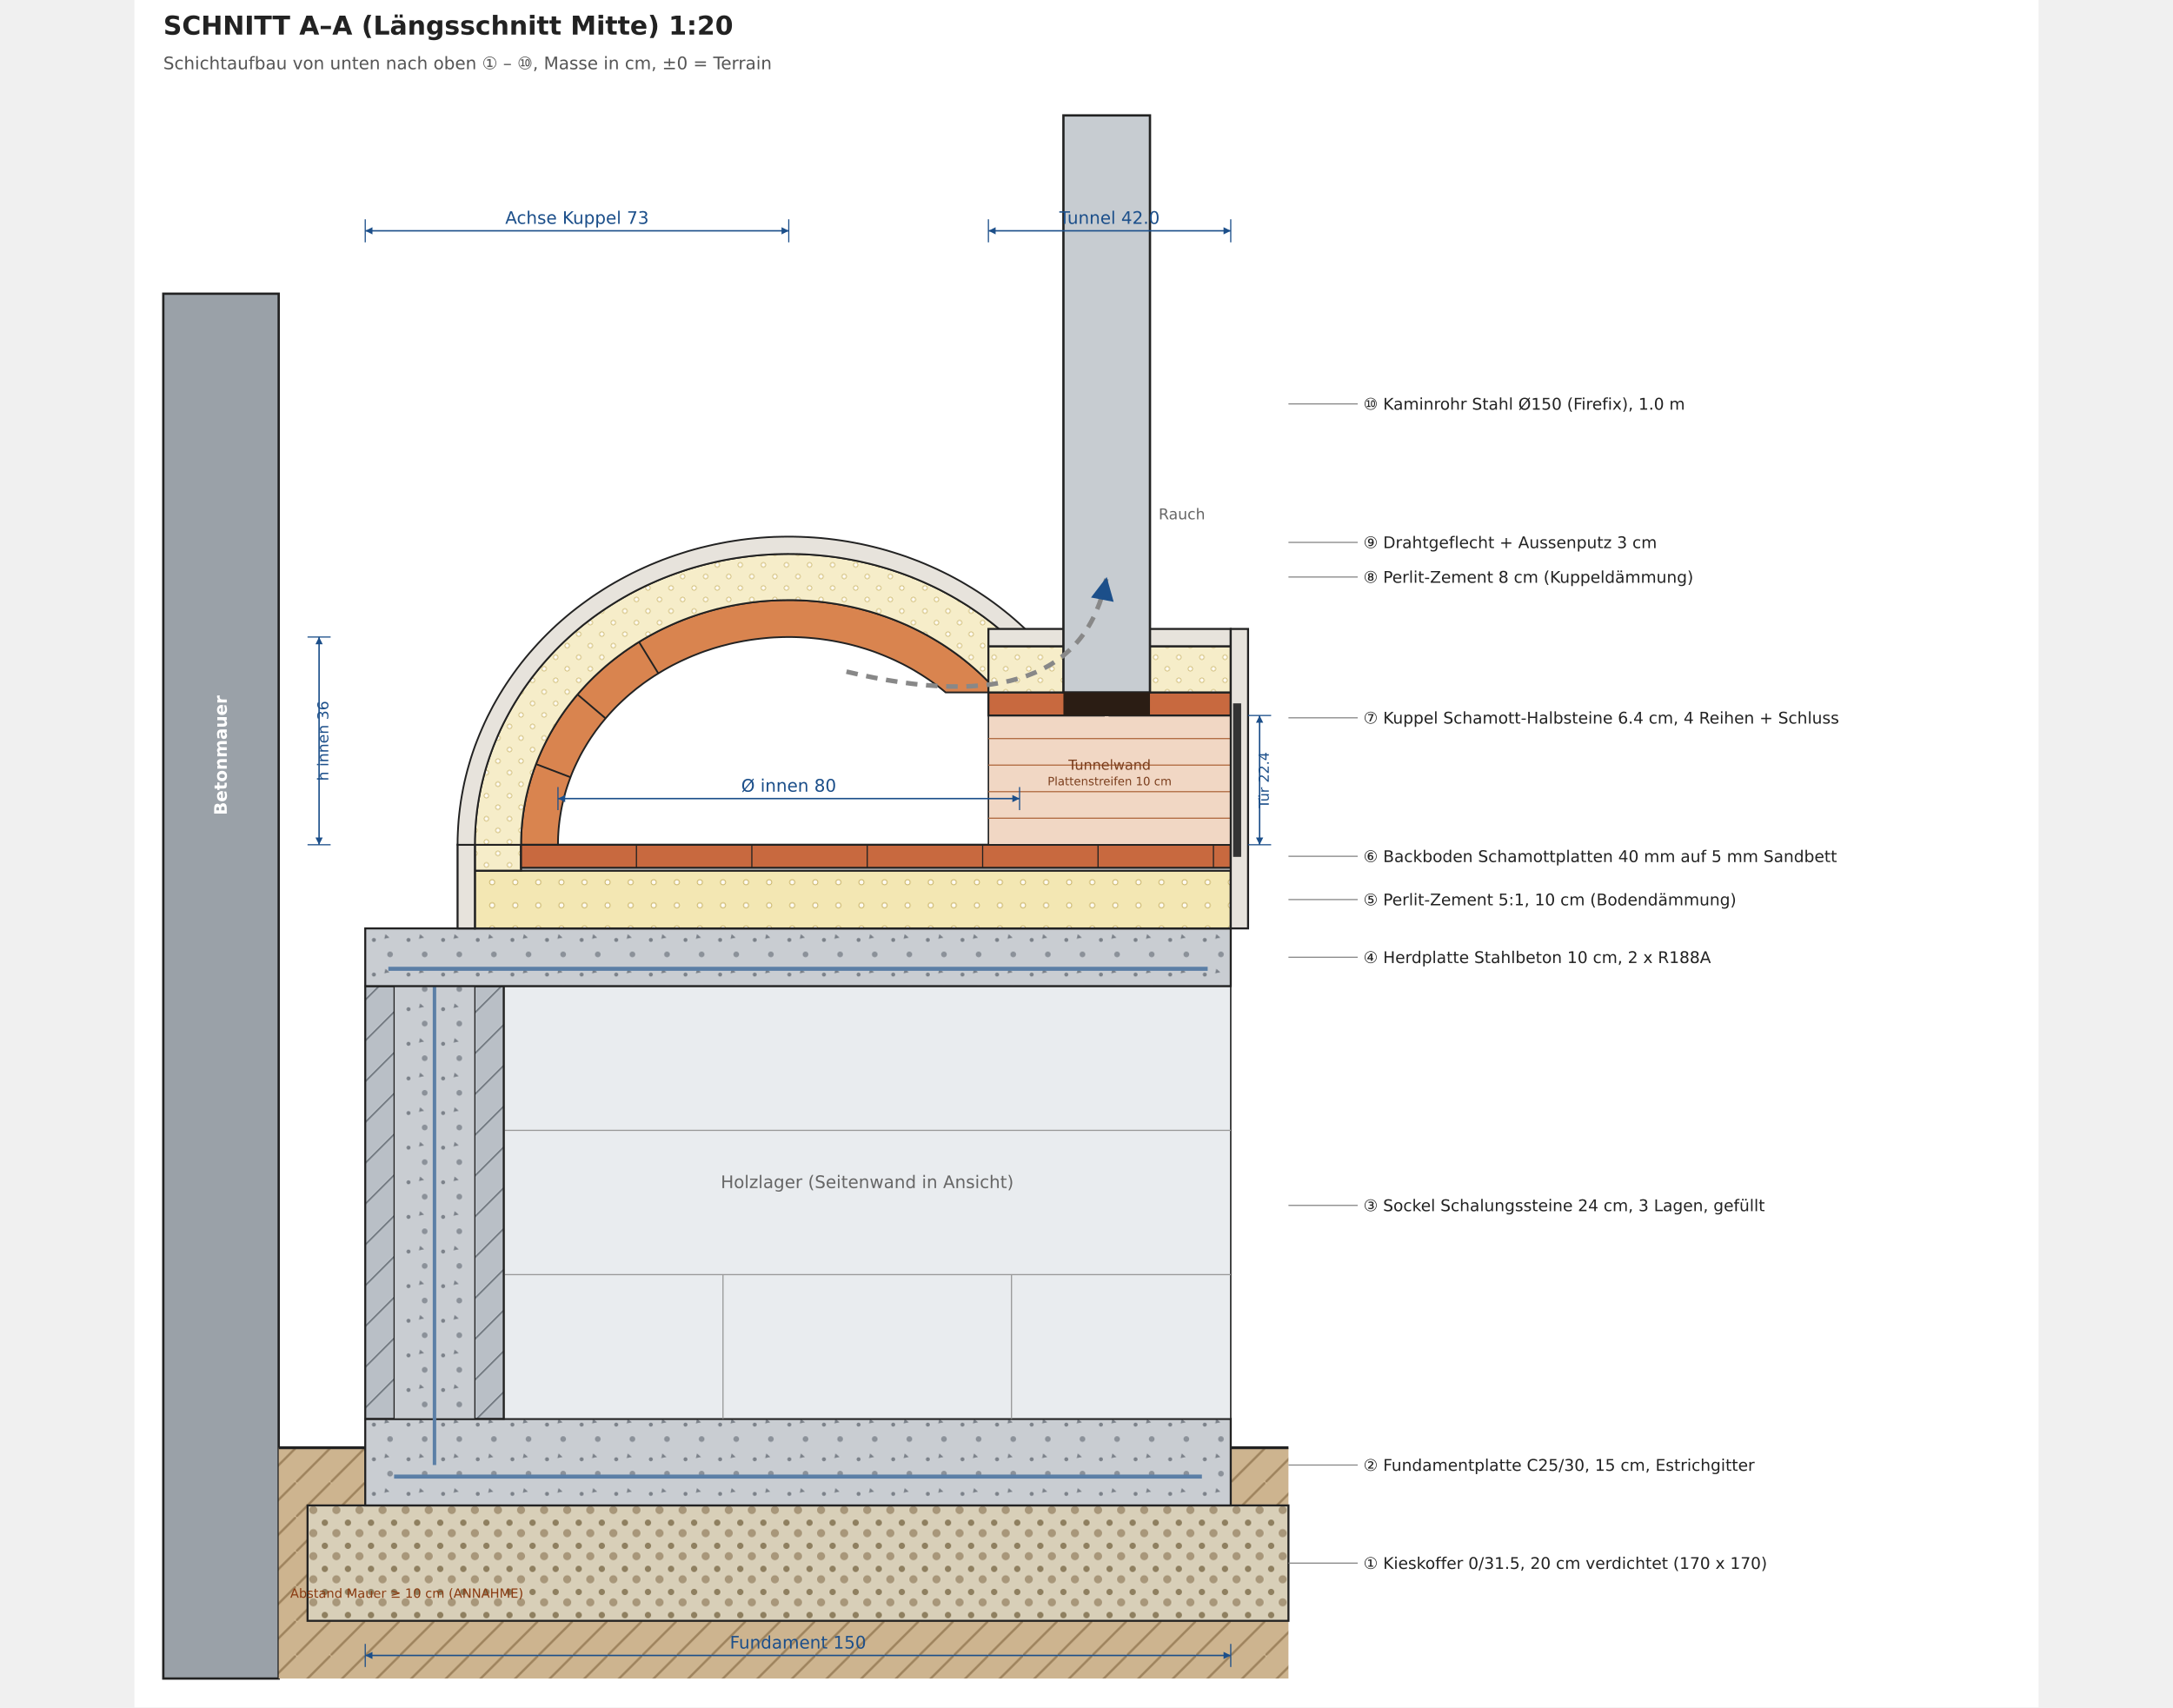
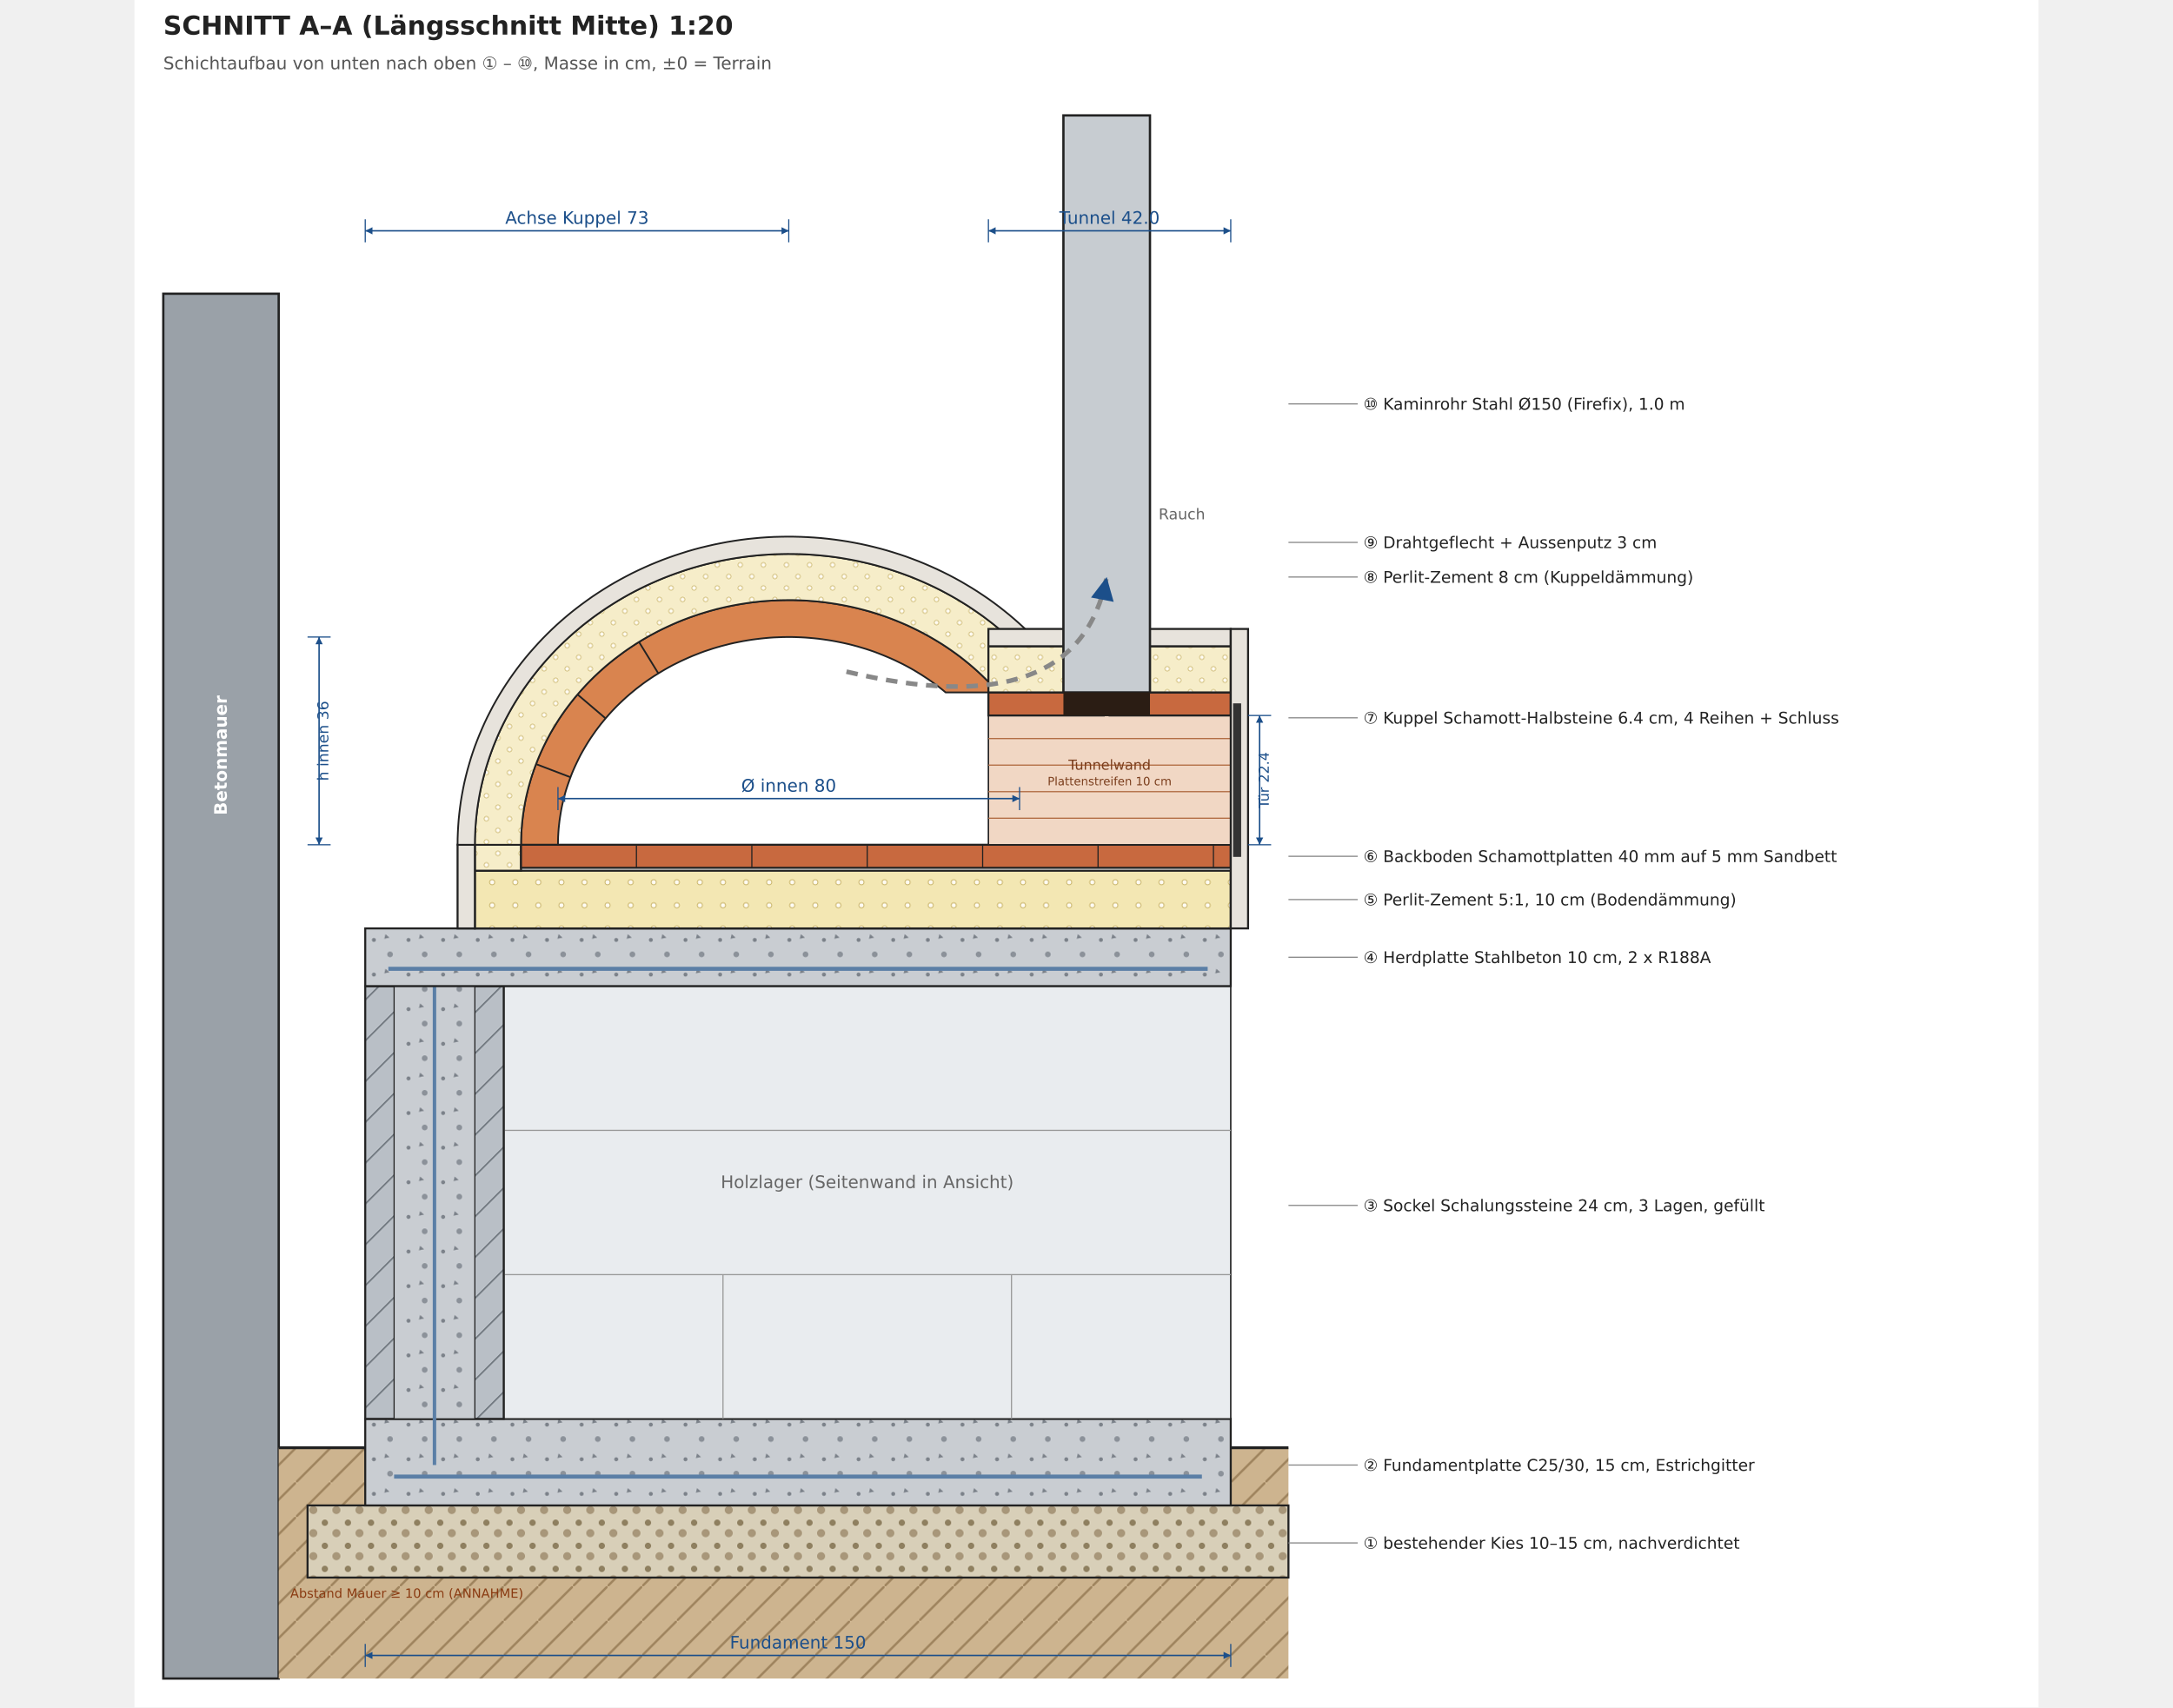
<svg xmlns="http://www.w3.org/2000/svg" width="1400" height="1100" viewBox="-40 -250.9 330 295.9" font-family="DejaVu Sans, Arial, sans-serif">
  <defs>
    <pattern id="pKies" width="4" height="4" patternUnits="userSpaceOnUse">
      <rect width="4" height="4" fill="#d8cfb8" />
      <circle cx="1" cy="1" r="0.55" fill="#8f8060" />
      <circle cx="3" cy="2.8" r="0.7" fill="#a8977a" />
    </pattern>
    <pattern id="pBeton" width="6" height="6" patternUnits="userSpaceOnUse">
      <rect width="6" height="6" fill="#c9cdd2" />
      <circle cx="1.5" cy="2" r="0.35" fill="#7d838b" />
      <circle cx="4.3" cy="4.5" r="0.5" fill="#8c929a" />
      <path d="M3.5 1 l0.7 0.6 l-0.9 0.2z" fill="#7d838b" />
    </pattern>
    <pattern id="pSchal" width="5" height="5" patternUnits="userSpaceOnUse" patternTransform="rotate(45)">
      <rect width="5" height="5" fill="#b9bfc6" />
      <line x1="0" y1="0" x2="0" y2="5" stroke="#6d747c" stroke-width="0.5" />
    </pattern>
    <pattern id="pPerlit" width="4" height="4" patternUnits="userSpaceOnUse">
      <rect width="4" height="4" fill="#f3e7b3" />
      <circle cx="2" cy="2" r="0.45" fill="#fffaf0" stroke="#c8b46a" stroke-width="0.15" />
    </pattern>
    <pattern id="pIso" width="4" height="4" patternUnits="userSpaceOnUse">
      <rect width="4" height="4" fill="#f6edc9" />
      <circle cx="1" cy="3" r="0.4" fill="#fffaf0" stroke="#c8b46a" stroke-width="0.12" />
      <circle cx="3" cy="1" r="0.4" fill="#fffaf0" stroke="#c8b46a" stroke-width="0.12" />
    </pattern>
    <pattern id="pErde" width="6" height="6" patternUnits="userSpaceOnUse">
      <rect width="6" height="6" fill="#cdb48f" />
      <path d="M0 6 L6 0" stroke="#a0855f" stroke-width="0.4" />
    </pattern>
    <marker id="arr" viewBox="0 0 10 10" refX="10" refY="5" markerWidth="5" markerHeight="5" orient="auto-start-reverse">
      <path d="M0 0 L10 5 L0 10 z" fill="#1c4f8a" />
    </marker>
  </defs>
  <rect x="-40" y="-250.9" width="330" height="295.9" fill="#ffffff" />
  <rect x="-35.00" y="-200.00" width="20.00" height="240.00" fill="#9aa1a8" stroke="#222" stroke-width="0.4" />
  <text x="-24.00" y="-120.00" font-size="3" text-anchor="middle" fill="#fff" font-weight="bold" transform="rotate(-90 -24.00 -120.00)">Betonmauer</text>
  <rect x="-15.00" y="0.00" width="175.00" height="40.00" fill="url(#pErde)" stroke="none" stroke-width="0" />
  <line x1="-15.00" y1="0.00" x2="160.00" y2="0.00" stroke="#222" stroke-width="0.5" />
-   <rect x="-10.00" y="10.00" width="170.00" height="20.00" fill="url(#pKies)" stroke="#222" stroke-width="0.35" />
+   <rect x="-10.00" y="10.00" width="170.00" height="12.50" fill="url(#pKies)" stroke="#222" stroke-width="0.35" />
  <rect x="0.00" y="-5.00" width="150.00" height="15.00" fill="url(#pBeton)" stroke="#222" stroke-width="0.35" />
  <line x1="5.00" y1="5.00" x2="145.00" y2="5.00" stroke="#5b7fa6" stroke-width="0.7" />
  <rect x="24.00" y="-80.00" width="126.00" height="75.00" fill="#e9ecef" stroke="#222" stroke-width="0.25" />
  <line x1="24.00" y1="-30.00" x2="150.00" y2="-30.00" stroke="#999" stroke-width="0.2" />
  <line x1="24.00" y1="-55.00" x2="150.00" y2="-55.00" stroke="#999" stroke-width="0.2" />
  <line x1="62.00" y1="-5.00" x2="62.00" y2="-30.00" stroke="#999" stroke-width="0.2" />
  <line x1="112.00" y1="-5.00" x2="112.00" y2="-30.00" stroke="#999" stroke-width="0.2" />
  <rect x="0.00" y="-80.00" width="24.00" height="75.00" fill="url(#pSchal)" stroke="#222" stroke-width="0.35" />
  <rect x="5.00" y="-80.00" width="14.00" height="75.00" fill="url(#pBeton)" stroke="#222" stroke-width="0.2" />
  <line x1="12.00" y1="3.00" x2="12.00" y2="-87.00" stroke="#5b7fa6" stroke-width="0.6" />
  <text x="87.00" y="-45.00" font-size="3" text-anchor="middle" fill="#666" font-weight="normal">Holzlager (Seitenwand in Ansicht)</text>
  <rect x="0.00" y="-90.00" width="150.00" height="10.00" fill="url(#pBeton)" stroke="#222" stroke-width="0.35" />
  <line x1="4.00" y1="-83.00" x2="146.00" y2="-83.00" stroke="#5b7fa6" stroke-width="0.7" />
  <rect x="19.00" y="-100.00" width="131.00" height="10.00" fill="url(#pPerlit)" stroke="#222" stroke-width="0.35" />
  <rect x="19.00" y="-104.50" width="8.00" height="4.50" fill="url(#pIso)" stroke="#222" stroke-width="0.35" />
  <rect x="16.00" y="-104.50" width="3.00" height="14.50" fill="#e7e3dc" stroke="#222" stroke-width="0.35" />
  <rect x="27.00" y="-104.50" width="123.00" height="4.00" fill="#c8693f" stroke="#222" stroke-width="0.35" />
  <line x1="47.00" y1="-104.50" x2="47.00" y2="-100.50" stroke="#222" stroke-width="0.2" />
  <line x1="67.00" y1="-104.50" x2="67.00" y2="-100.50" stroke="#222" stroke-width="0.2" />
  <line x1="87.00" y1="-104.50" x2="87.00" y2="-100.50" stroke="#222" stroke-width="0.2" />
  <line x1="107.00" y1="-104.50" x2="107.00" y2="-100.50" stroke="#222" stroke-width="0.2" />
  <line x1="127.00" y1="-104.50" x2="127.00" y2="-100.50" stroke="#222" stroke-width="0.2" />
  <line x1="147.00" y1="-104.50" x2="147.00" y2="-100.50" stroke="#222" stroke-width="0.2" />
  <polygon points="109.71,-130.90 109.11,-131.58 108.49,-132.24 107.86,-132.90 107.21,-133.54 106.55,-134.17 105.87,-134.79 105.18,-135.39 104.48,-135.98 103.77,-136.56 103.04,-137.12 102.30,-137.67 101.54,-138.21 100.78,-138.73 100.00,-139.24 99.22,-139.73 98.42,-140.21 97.61,-140.67 96.79,-141.12 95.96,-141.55 95.12,-141.97 94.27,-142.37 93.41,-142.75 92.55,-143.12 91.67,-143.47 90.79,-143.81 89.90,-144.13 89.01,-144.43 88.10,-144.71 87.20,-144.98 86.28,-145.23 85.36,-145.47 84.44,-145.68 83.51,-145.88 82.57,-146.06 81.63,-146.23 80.69,-146.37 79.75,-146.50 78.80,-146.61 77.85,-146.70 76.90,-146.78 75.95,-146.84 74.99,-146.87 74.04,-146.90 73.08,-146.90 72.13,-146.88 71.18,-146.85 70.22,-146.80 69.27,-146.73 68.32,-146.65 67.37,-146.54 66.43,-146.42 65.48,-146.28 64.55,-146.12 63.61,-145.95 62.68,-145.75 61.75,-145.54 60.83,-145.31 59.91,-145.07 59.00,-144.81 58.10,-144.53 57.20,-144.23 56.31,-143.92 55.43,-143.59 54.55,-143.24 53.68,-142.88 52.82,-142.50 51.97,-142.11 51.13,-141.70 50.29,-141.27 49.47,-140.83 48.66,-140.37 47.86,-139.90 47.06,-139.41 46.28,-138.91 45.51,-138.39 44.76,-137.86 44.01,-137.31 43.28,-136.75 42.56,-136.18 41.85,-135.59 41.16,-134.99 40.48,-134.38 39.81,-133.75 39.16,-133.12 38.52,-132.47 37.90,-131.80 37.29,-131.13 36.70,-130.45 36.13,-129.75 35.57,-129.05 35.02,-128.33 34.49,-127.60 33.98,-126.87 33.48,-126.12 33.01,-125.36 32.55,-124.60 32.10,-123.83 31.67,-123.05 31.27,-122.26 30.87,-121.46 30.50,-120.66 30.15,-119.85 29.81,-119.03 29.49,-118.21 29.19,-117.38 28.91,-116.55 28.65,-115.71 28.41,-114.86 28.18,-114.02 27.98,-113.16 27.79,-112.31 27.63,-111.45 27.48,-110.59 27.35,-109.72 27.25,-108.86 27.16,-107.99 27.09,-107.12 27.04,-106.24 27.01,-105.37 27.00,-104.50 33.40,-104.50 33.41,-105.20 33.43,-105.89 33.47,-106.59 33.52,-107.28 33.59,-107.97 33.67,-108.66 33.77,-109.35 33.88,-110.04 34.00,-110.73 34.14,-111.41 34.30,-112.09 34.47,-112.77 34.65,-113.45 34.85,-114.12 35.07,-114.79 35.30,-115.45 35.54,-116.11 35.79,-116.77 36.06,-117.42 36.35,-118.07 36.65,-118.71 36.96,-119.34 37.28,-119.98 37.62,-120.60 37.98,-121.22 38.34,-121.83 38.72,-122.44 39.11,-123.04 39.52,-123.63 39.93,-124.22 40.36,-124.79 40.80,-125.37 41.26,-125.93 41.72,-126.48 42.20,-127.03 42.69,-127.57 43.19,-128.10 43.70,-128.62 44.23,-129.13 44.76,-129.63 45.31,-130.13 45.86,-130.61 46.43,-131.08 47.00,-131.55 47.59,-132.00 48.18,-132.45 48.79,-132.88 49.40,-133.30 50.02,-133.71 50.66,-134.11 51.30,-134.50 51.94,-134.88 52.60,-135.25 53.26,-135.61 53.94,-135.95 54.61,-136.28 55.30,-136.60 55.99,-136.91 56.69,-137.21 57.40,-137.49 58.11,-137.77 58.82,-138.03 59.55,-138.27 60.27,-138.51 61.01,-138.73 61.74,-138.94 62.49,-139.13 63.23,-139.32 63.98,-139.49 64.73,-139.64 65.49,-139.79 66.25,-139.92 67.01,-140.04 67.77,-140.14 68.54,-140.23 69.31,-140.31 70.08,-140.38 70.85,-140.43 71.62,-140.46 72.39,-140.49 73.16,-140.50 73.94,-140.50 74.71,-140.48 75.48,-140.45 76.25,-140.41 77.02,-140.35 77.79,-140.28 78.56,-140.20 79.32,-140.10 80.09,-139.99 80.85,-139.87 81.61,-139.73 82.36,-139.58 83.11,-139.42 83.86,-139.25 84.60,-139.06 85.34,-138.86 86.08,-138.64 86.81,-138.42 87.54,-138.18 88.26,-137.93 88.97,-137.66 89.68,-137.38 90.38,-137.09 91.08,-136.79 91.77,-136.48 92.45,-136.15 93.13,-135.82 93.80,-135.47 94.46,-135.11 95.11,-134.74 95.75,-134.35 96.39,-133.96 97.02,-133.55 97.64,-133.14 98.25,-132.71 98.85,-132.27 99.44,-131.83 100.02,-131.37 100.59,-130.90" fill="#d9844f" stroke="#222" stroke-width="0.3" />
  <polygon points="119.74,-130.90 119.11,-131.82 118.47,-132.73 117.80,-133.62 117.11,-134.50 116.40,-135.37 115.67,-136.22 114.92,-137.06 114.15,-137.88 113.37,-138.69 112.56,-139.48 111.74,-140.26 110.90,-141.02 110.04,-141.76 109.16,-142.48 108.27,-143.19 107.36,-143.88 106.43,-144.55 105.49,-145.20 104.54,-145.83 103.57,-146.44 102.58,-147.04 101.58,-147.61 100.57,-148.16 99.55,-148.70 98.51,-149.21 97.47,-149.70 96.41,-150.17 95.34,-150.62 94.26,-151.05 93.17,-151.45 92.07,-151.84 90.96,-152.20 89.85,-152.54 88.72,-152.86 87.59,-153.15 86.46,-153.43 85.31,-153.68 84.17,-153.90 83.01,-154.11 81.85,-154.29 80.69,-154.45 79.53,-154.58 78.36,-154.69 77.19,-154.78 76.02,-154.84 74.84,-154.88 73.67,-154.90 72.50,-154.89 71.32,-154.86 70.15,-154.81 68.98,-154.73 67.81,-154.63 66.64,-154.51 65.48,-154.36 64.32,-154.19 63.16,-154.00 62.01,-153.78 60.87,-153.54 59.73,-153.28 58.59,-153.00 57.47,-152.69 56.35,-152.36 55.24,-152.01 54.13,-151.63 53.04,-151.24 51.96,-150.82 50.88,-150.38 49.82,-149.92 48.77,-149.44 47.73,-148.93 46.70,-148.41 45.68,-147.87 44.68,-147.30 43.69,-146.72 42.71,-146.11 41.75,-145.49 40.80,-144.85 39.87,-144.19 38.95,-143.51 38.05,-142.81 37.16,-142.09 36.30,-141.36 35.45,-140.61 34.61,-139.84 33.80,-139.06 33.00,-138.26 32.23,-137.44 31.47,-136.61 30.73,-135.76 30.01,-134.90 29.31,-134.03 28.64,-133.14 27.98,-132.24 27.34,-131.32 26.73,-130.40 26.14,-129.46 25.57,-128.51 25.02,-127.54 24.49,-126.57 23.99,-125.59 23.51,-124.60 23.05,-123.59 22.62,-122.58 22.21,-121.56 21.83,-120.54 21.47,-119.50 21.13,-118.46 20.81,-117.41 20.53,-116.35 20.26,-115.29 20.02,-114.23 19.81,-113.16 19.62,-112.09 19.46,-111.01 19.32,-109.93 19.20,-108.85 19.11,-107.76 19.05,-106.68 19.01,-105.59 19.00,-104.50 27.00,-104.50 27.01,-105.42 27.04,-106.33 27.10,-107.24 27.17,-108.16 27.27,-109.07 27.39,-109.98 27.53,-110.88 27.69,-111.79 27.87,-112.69 28.08,-113.58 28.30,-114.47 28.55,-115.36 28.81,-116.24 29.10,-117.12 29.41,-117.99 29.74,-118.85 30.09,-119.71 30.46,-120.56 30.85,-121.41 31.26,-122.24 31.69,-123.07 32.13,-123.89 32.60,-124.70 33.09,-125.50 33.59,-126.29 34.12,-127.07 34.66,-127.84 35.22,-128.59 35.80,-129.34 36.39,-130.08 37.01,-130.80 37.64,-131.51 38.28,-132.21 38.95,-132.90 39.62,-133.57 40.32,-134.23 41.03,-134.88 41.75,-135.51 42.49,-136.12 43.25,-136.73 44.02,-137.31 44.80,-137.89 45.59,-138.44 46.40,-138.98 47.22,-139.51 48.05,-140.02 48.90,-140.51 49.76,-140.98 50.62,-141.44 51.50,-141.88 52.39,-142.30 53.29,-142.71 54.19,-143.10 55.11,-143.47 56.03,-143.82 56.97,-144.15 57.91,-144.47 58.86,-144.76 59.81,-145.04 60.77,-145.30 61.74,-145.54 62.71,-145.76 63.69,-145.96 64.67,-146.14 65.65,-146.30 66.64,-146.45 67.64,-146.57 68.63,-146.68 69.63,-146.76 70.63,-146.82 71.63,-146.87 72.63,-146.89 73.63,-146.90 74.63,-146.89 75.63,-146.85 76.63,-146.80 77.63,-146.72 78.63,-146.63 79.62,-146.52 80.61,-146.38 81.60,-146.23 82.58,-146.06 83.56,-145.87 84.54,-145.66 85.51,-145.43 86.47,-145.18 87.43,-144.92 88.38,-144.63 89.32,-144.32 90.26,-144.00 91.19,-143.66 92.11,-143.30 93.02,-142.92 93.93,-142.53 94.82,-142.11 95.70,-141.68 96.58,-141.23 97.44,-140.77 98.29,-140.28 99.13,-139.78 99.96,-139.27 100.77,-138.74 101.57,-138.19 102.36,-137.63 103.14,-137.05 103.90,-136.45 104.65,-135.84 105.38,-135.22 106.10,-134.58 106.80,-133.93 107.49,-133.26 108.16,-132.59 108.82,-131.89 109.46,-131.19 110.08,-130.47 110.68,-129.74 111.27,-129.00 111.84,-128.25 112.39,-127.48 112.93,-126.71" fill="url(#pIso)" stroke="#222" stroke-width="0.3" />
  <polygon points="117.30,-138.90 116.54,-139.72 115.76,-140.53 114.97,-141.33 114.15,-142.11 113.32,-142.87 112.47,-143.62 111.61,-144.35 110.73,-145.06 109.84,-145.76 108.93,-146.44 108.00,-147.11 107.06,-147.75 106.11,-148.38 105.14,-148.99 104.16,-149.58 103.17,-150.16 102.17,-150.71 101.15,-151.25 100.12,-151.76 99.08,-152.26 98.03,-152.73 96.97,-153.19 95.90,-153.63 94.82,-154.04 93.74,-154.44 92.64,-154.81 91.54,-155.16 90.42,-155.50 89.31,-155.81 88.18,-156.10 87.05,-156.37 85.91,-156.62 84.77,-156.84 83.62,-157.05 82.47,-157.23 81.32,-157.39 80.16,-157.53 79.00,-157.65 77.83,-157.74 76.67,-157.81 75.50,-157.86 74.33,-157.89 73.17,-157.90 72.00,-157.88 70.83,-157.85 69.66,-157.79 68.50,-157.71 67.34,-157.60 66.18,-157.48 65.02,-157.33 63.87,-157.16 62.72,-156.97 61.57,-156.75 60.43,-156.52 59.30,-156.26 58.17,-155.99 57.04,-155.69 55.93,-155.37 54.82,-155.02 53.72,-154.66 52.63,-154.28 51.54,-153.88 50.47,-153.45 49.40,-153.01 48.34,-152.54 47.30,-152.06 46.26,-151.56 45.24,-151.03 44.23,-150.49 43.23,-149.93 42.24,-149.35 41.27,-148.75 40.31,-148.13 39.36,-147.50 38.43,-146.84 37.51,-146.17 36.60,-145.48 35.71,-144.78 34.84,-144.06 33.98,-143.32 33.14,-142.57 32.32,-141.80 31.51,-141.01 30.72,-140.21 29.95,-139.39 29.20,-138.56 28.46,-137.72 27.74,-136.86 27.04,-135.99 26.37,-135.11 25.71,-134.21 25.07,-133.30 24.45,-132.38 23.85,-131.45 23.27,-130.51 22.71,-129.55 22.17,-128.59 21.66,-127.61 21.16,-126.63 20.69,-125.64 20.24,-124.63 19.81,-123.62 19.40,-122.60 19.01,-121.58 18.65,-120.55 18.31,-119.51 18.00,-118.46 17.70,-117.41 17.43,-116.35 17.18,-115.29 16.96,-114.22 16.76,-113.15 16.58,-112.08 16.43,-111.00 16.30,-109.92 16.19,-108.84 16.11,-107.76 16.05,-106.67 16.01,-105.59 16.00,-104.50 19.00,-104.50 19.01,-105.53 19.05,-106.55 19.10,-107.57 19.18,-108.60 19.28,-109.62 19.40,-110.64 19.55,-111.65 19.72,-112.67 19.91,-113.68 20.12,-114.68 20.36,-115.69 20.61,-116.68 20.89,-117.68 21.19,-118.66 21.51,-119.64 21.86,-120.62 22.22,-121.59 22.61,-122.55 23.01,-123.50 23.44,-124.45 23.89,-125.39 24.36,-126.31 24.85,-127.23 25.36,-128.15 25.89,-129.05 26.44,-129.94 27.00,-130.82 27.59,-131.69 28.20,-132.54 28.82,-133.39 29.47,-134.22 30.13,-135.05 30.81,-135.85 31.51,-136.65 32.22,-137.43 32.95,-138.20 33.70,-138.96 34.47,-139.70 35.25,-140.43 36.04,-141.14 36.86,-141.83 37.68,-142.52 38.53,-143.18 39.38,-143.83 40.25,-144.46 41.14,-145.08 42.04,-145.68 42.95,-146.26 43.87,-146.83 44.81,-147.38 45.75,-147.91 46.71,-148.42 47.68,-148.91 48.66,-149.39 49.65,-149.84 50.65,-150.28 51.66,-150.70 52.68,-151.10 53.71,-151.48 54.75,-151.84 55.79,-152.19 56.84,-152.51 57.90,-152.81 58.96,-153.09 60.03,-153.35 61.11,-153.60 62.19,-153.82 63.28,-154.02 64.36,-154.20 65.46,-154.36 66.55,-154.50 67.65,-154.62 68.76,-154.72 69.86,-154.79 70.96,-154.85 72.07,-154.88 73.18,-154.90 74.28,-154.89 75.39,-154.87 76.50,-154.82 77.60,-154.75 78.70,-154.66 79.80,-154.55 80.90,-154.42 82.00,-154.27 83.09,-154.09 84.17,-153.90 85.26,-153.69 86.33,-153.45 87.41,-153.20 88.47,-152.93 89.53,-152.63 90.59,-152.32 91.63,-151.98 92.67,-151.63 93.70,-151.26 94.73,-150.87 95.74,-150.45 96.75,-150.02 97.74,-149.57 98.72,-149.11 99.70,-148.62 100.66,-148.11 101.61,-147.59 102.56,-147.05 103.48,-146.49 104.40,-145.92 105.30,-145.32 106.19,-144.71 107.07,-144.09 107.93,-143.44 108.78,-142.79 109.61,-142.11 110.43,-141.42 111.23,-140.71 112.02,-139.99 112.79,-139.26 113.55,-138.51 114.29,-137.74 115.01,-136.97" fill="#e7e3dc" stroke="#222" stroke-width="0.3" />
  <line x1="33.40" y1="-104.50" x2="27.00" y2="-104.50" stroke="#222" stroke-width="0.3" />
  <line x1="35.57" y1="-116.20" x2="29.59" y2="-118.48" stroke="#222" stroke-width="0.3" />
  <line x1="41.65" y1="-126.40" x2="36.78" y2="-130.55" stroke="#222" stroke-width="0.3" />
  <line x1="50.79" y1="-134.20" x2="47.44" y2="-139.65" stroke="#222" stroke-width="0.3" />
  <rect x="108.00" y="-126.90" width="42.00" height="22.40" fill="#f1d7c4" stroke="#222" stroke-width="0.25" />
  <line x1="108.00" y1="-109.10" x2="150.00" y2="-109.10" stroke="#b06a40" stroke-width="0.2" />
  <line x1="108.00" y1="-113.70" x2="150.00" y2="-113.70" stroke="#b06a40" stroke-width="0.2" />
  <line x1="108.00" y1="-118.30" x2="150.00" y2="-118.30" stroke="#b06a40" stroke-width="0.2" />
  <line x1="108.00" y1="-122.90" x2="150.00" y2="-122.90" stroke="#b06a40" stroke-width="0.2" />
  <text x="129.00" y="-117.50" font-size="2.4" text-anchor="middle" fill="#7a3d1c" font-weight="normal">Tunnelwand</text>
  <text x="129.00" y="-114.80" font-size="2.0" text-anchor="middle" fill="#7a3d1c" font-weight="normal">Plattenstreifen 10 cm</text>
  <rect x="108.00" y="-130.90" width="20.00" height="4.00" fill="#c8693f" stroke="#222" stroke-width="0.35" />
  <rect x="129.00" y="-130.90" width="21.00" height="4.00" fill="#c8693f" stroke="#222" stroke-width="0.35" />
  <rect x="108.00" y="-138.90" width="42.00" height="8.00" fill="url(#pIso)" stroke="#222" stroke-width="0.35" />
  <rect x="108.00" y="-141.90" width="42.00" height="3.00" fill="#e7e3dc" stroke="#222" stroke-width="0.35" />
  <rect x="150.00" y="-141.90" width="3.00" height="51.90" fill="#e7e3dc" stroke="#222" stroke-width="0.35" />
  <rect x="121.00" y="-230.90" width="15.00" height="100.00" fill="#c7ccd1" stroke="#222" stroke-width="0.4" />
  <rect x="121.00" y="-130.90" width="15.00" height="4.00" fill="#2b1d14" stroke="none" stroke-width="0" />
  <path d="M 83.4 -134.5 Q 123.5 -124.9 128.5 -150.9" fill="none" stroke="#888" stroke-width="0.8" stroke-dasharray="2 1.5" marker-end="url(#arr)" />
  <text x="137.50" y="-160.90" font-size="2.6" text-anchor="start" fill="#666" font-weight="normal">Rauch</text>
  <rect x="150.50" y="-128.90" width="1.20" height="26.40" fill="#333" stroke="#333" stroke-width="0.2" />
-   <line x1="160.00" y1="20.00" x2="172.00" y2="20.00" stroke="#888" stroke-width="0.2" />
-   <text x="173.00" y="21.00" font-size="2.8" text-anchor="start" fill="#222" font-weight="normal">① Kieskoffer 0/31.5, 20 cm verdichtet (170 x 170)</text>
+   <line x1="160.00" y1="16.50" x2="172.00" y2="16.50" stroke="#888" stroke-width="0.2" />
+   <text x="173.00" y="17.50" font-size="2.8" text-anchor="start" fill="#222" font-weight="normal">① bestehender Kies 10–15 cm, nachverdichtet</text>
  <line x1="160.00" y1="3.00" x2="172.00" y2="3.00" stroke="#888" stroke-width="0.2" />
  <text x="173.00" y="4.00" font-size="2.8" text-anchor="start" fill="#222" font-weight="normal">② Fundamentplatte C25/30, 15 cm, Estrichgitter</text>
  <line x1="160.00" y1="-42.00" x2="172.00" y2="-42.00" stroke="#888" stroke-width="0.2" />
  <text x="173.00" y="-41.00" font-size="2.8" text-anchor="start" fill="#222" font-weight="normal">③ Sockel Schalungssteine 24 cm, 3 Lagen, gefüllt</text>
  <line x1="160.00" y1="-85.00" x2="172.00" y2="-85.00" stroke="#888" stroke-width="0.2" />
  <text x="173.00" y="-84.00" font-size="2.8" text-anchor="start" fill="#222" font-weight="normal">④ Herdplatte Stahlbeton 10 cm, 2 x R188A</text>
  <line x1="160.00" y1="-95.00" x2="172.00" y2="-95.00" stroke="#888" stroke-width="0.2" />
  <text x="173.00" y="-94.00" font-size="2.8" text-anchor="start" fill="#222" font-weight="normal">⑤ Perlit-Zement 5:1, 10 cm (Bodendämmung)</text>
  <line x1="160.00" y1="-102.50" x2="172.00" y2="-102.50" stroke="#888" stroke-width="0.2" />
  <text x="173.00" y="-101.50" font-size="2.8" text-anchor="start" fill="#222" font-weight="normal">⑥ Backboden Schamottplatten 40 mm auf 5 mm Sandbett</text>
  <line x1="160.00" y1="-126.50" x2="172.00" y2="-126.50" stroke="#888" stroke-width="0.2" />
  <text x="173.00" y="-125.50" font-size="2.8" text-anchor="start" fill="#222" font-weight="normal">⑦ Kuppel Schamott-Halbsteine 6.4 cm, 4 Reihen + Schluss</text>
  <line x1="160.00" y1="-150.90" x2="172.00" y2="-150.90" stroke="#888" stroke-width="0.2" />
  <text x="173.00" y="-149.90" font-size="2.8" text-anchor="start" fill="#222" font-weight="normal">⑧ Perlit-Zement 8 cm (Kuppeldämmung)</text>
  <line x1="160.00" y1="-156.90" x2="172.00" y2="-156.90" stroke="#888" stroke-width="0.2" />
  <text x="173.00" y="-155.90" font-size="2.8" text-anchor="start" fill="#222" font-weight="normal">⑨ Drahtgeflecht + Aussenputz 3 cm</text>
  <line x1="160.00" y1="-180.90" x2="172.00" y2="-180.90" stroke="#888" stroke-width="0.2" />
  <text x="173.00" y="-179.90" font-size="2.8" text-anchor="start" fill="#222" font-weight="normal">⑩ Kaminrohr Stahl Ø150 (Firefix), 1.0 m</text>
  <line x1="0.00" y1="36.00" x2="150.00" y2="36.00" stroke="#1c4f8a" stroke-width="0.25" marker-start="url(#arr)" marker-end="url(#arr)" />
  <line x1="0.00" y1="34.00" x2="0.00" y2="38.00" stroke="#1c4f8a" stroke-width="0.2" />
  <line x1="150.00" y1="34.00" x2="150.00" y2="38.00" stroke="#1c4f8a" stroke-width="0.2" />
  <text x="75.00" y="34.80" font-size="3.0" text-anchor="middle" fill="#1c4f8a" font-weight="normal">Fundament 150</text>
  <line x1="33.40" y1="-112.50" x2="113.40" y2="-112.50" stroke="#1c4f8a" stroke-width="0.25" marker-start="url(#arr)" marker-end="url(#arr)" />
  <line x1="33.40" y1="-114.50" x2="33.40" y2="-110.50" stroke="#1c4f8a" stroke-width="0.2" />
  <line x1="113.40" y1="-114.50" x2="113.40" y2="-110.50" stroke="#1c4f8a" stroke-width="0.2" />
  <text x="73.40" y="-113.70" font-size="3.0" text-anchor="middle" fill="#1c4f8a" font-weight="normal">Ø innen 80</text>
  <line x1="0.00" y1="-210.90" x2="73.40" y2="-210.90" stroke="#1c4f8a" stroke-width="0.25" marker-start="url(#arr)" marker-end="url(#arr)" />
  <line x1="0.00" y1="-212.90" x2="0.00" y2="-208.90" stroke="#1c4f8a" stroke-width="0.2" />
  <line x1="73.40" y1="-212.90" x2="73.40" y2="-208.90" stroke="#1c4f8a" stroke-width="0.2" />
  <text x="36.70" y="-212.10" font-size="3.0" text-anchor="middle" fill="#1c4f8a" font-weight="normal">Achse Kuppel 73</text>
  <line x1="108.00" y1="-210.90" x2="150.00" y2="-210.90" stroke="#1c4f8a" stroke-width="0.25" marker-start="url(#arr)" marker-end="url(#arr)" />
  <line x1="108.00" y1="-212.90" x2="108.00" y2="-208.90" stroke="#1c4f8a" stroke-width="0.2" />
  <line x1="150.00" y1="-212.90" x2="150.00" y2="-208.90" stroke="#1c4f8a" stroke-width="0.2" />
  <text x="129.00" y="-212.10" font-size="3.0" text-anchor="middle" fill="#1c4f8a" font-weight="normal">Tunnel 42.0</text>
  <line x1="-8.00" y1="-104.50" x2="-8.00" y2="-140.50" stroke="#1c4f8a" stroke-width="0.25" marker-start="url(#arr)" marker-end="url(#arr)" />
  <line x1="-10.00" y1="-104.50" x2="-6.00" y2="-104.50" stroke="#1c4f8a" stroke-width="0.2" />
  <line x1="-10.00" y1="-140.50" x2="-6.00" y2="-140.50" stroke="#1c4f8a" stroke-width="0.2" />
  <text x="-6.40" y="-122.50" font-size="2.6" text-anchor="middle" fill="#1c4f8a" font-weight="normal" transform="rotate(-90 -6.40 -122.50)">h innen 36</text>
  <line x1="155.00" y1="-104.50" x2="155.00" y2="-126.90" stroke="#1c4f8a" stroke-width="0.25" marker-start="url(#arr)" marker-end="url(#arr)" />
  <line x1="153.00" y1="-104.50" x2="157.00" y2="-104.50" stroke="#1c4f8a" stroke-width="0.2" />
  <line x1="153.00" y1="-126.90" x2="157.00" y2="-126.90" stroke="#1c4f8a" stroke-width="0.2" />
  <text x="156.60" y="-115.70" font-size="2.4" text-anchor="middle" fill="#1c4f8a" font-weight="normal" transform="rotate(-90 156.60 -115.70)">Tür 22.4</text>
  <text x="-35.00" y="-244.90" font-size="4.5" text-anchor="start" fill="#222" font-weight="bold">SCHNITT A–A (Längsschnitt Mitte)  1:20</text>
  <text x="-35.00" y="-238.90" font-size="3" text-anchor="start" fill="#555" font-weight="normal">Schichtaufbau von unten nach oben ① – ⑩, Masse in cm, ±0 = Terrain</text>
  <text x="-13.00" y="26.00" font-size="2.2" text-anchor="start" fill="#8a3b12" font-weight="normal">Abstand Mauer ≥ 10 cm (ANNAHME)</text>
</svg>
